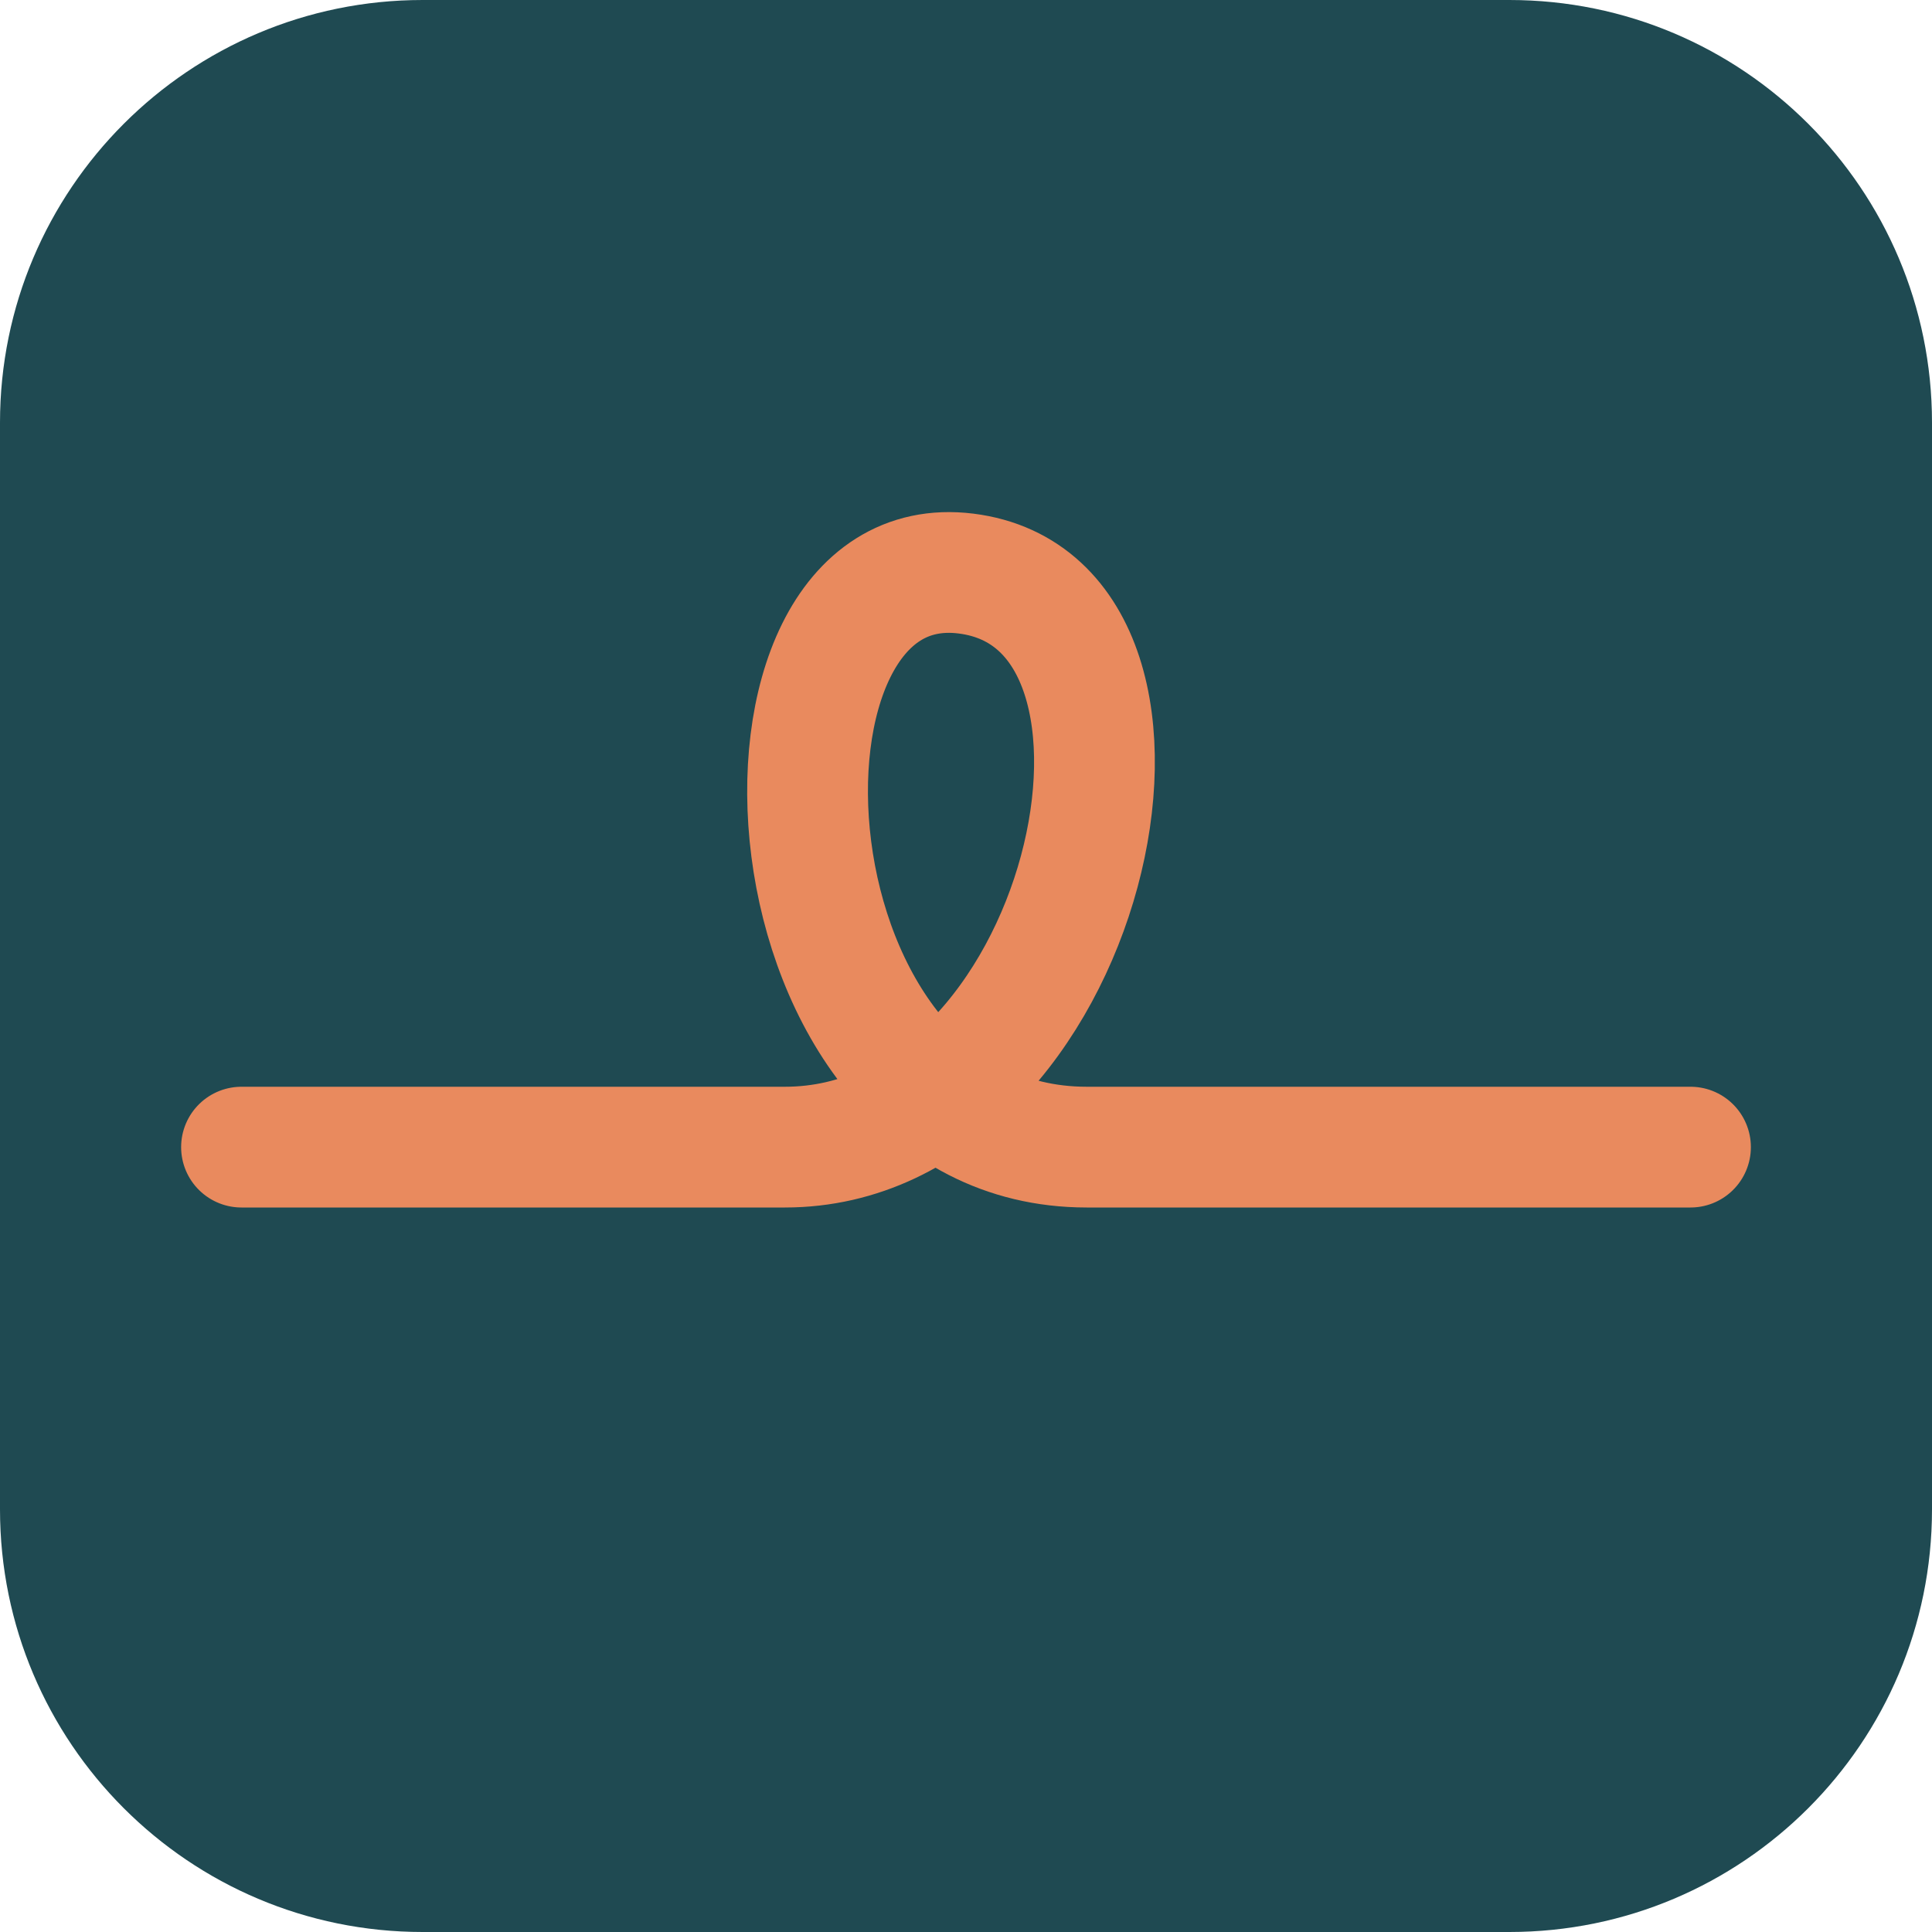
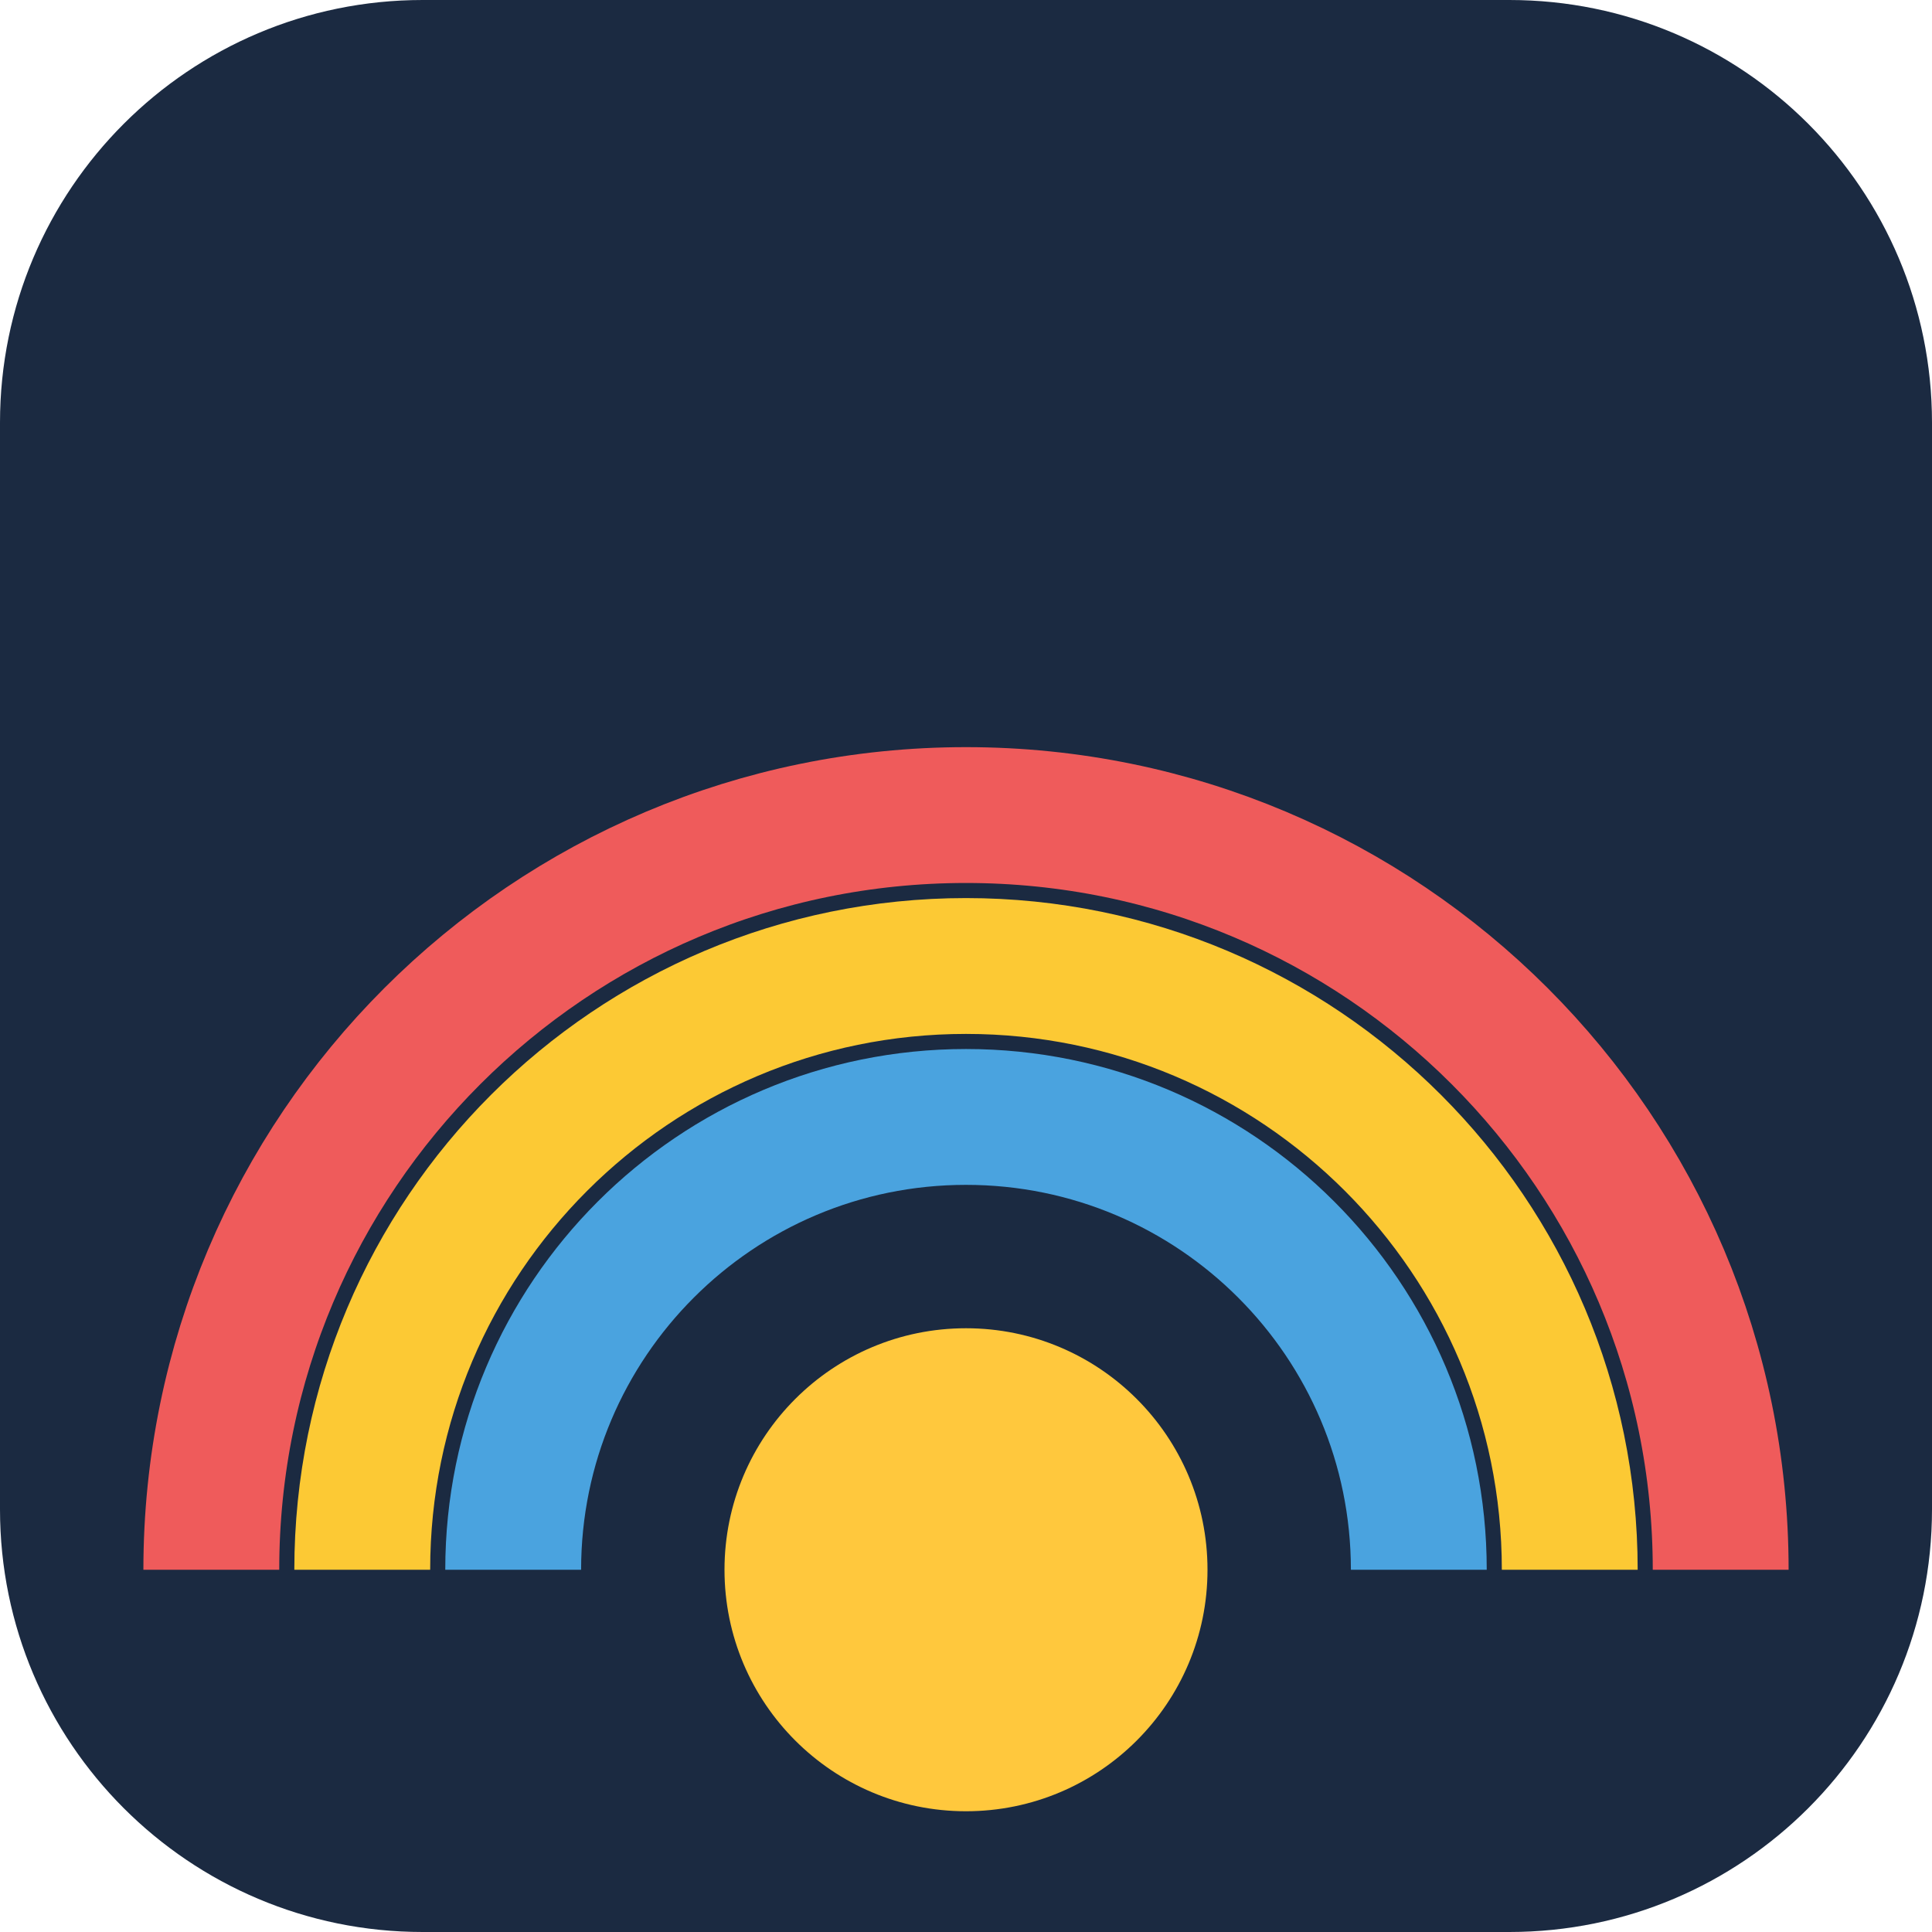
<svg xmlns="http://www.w3.org/2000/svg" viewBox="0 0 64 64">
-   <rect width="64" height="64" rx="14" fill="#1f4a52" />
-   <path d="M8 38 H26 C36 38 40 20 32 19 C24 18 25 38 36 38 H56" fill="none" stroke="#e98a5e" stroke-width="4" stroke-linecap="round" />
+   <rect width="64" height="64" rx="14" fill="#1b2a41" />
+   <g fill="none" stroke-width="4.5">
+     <path d="M7 52a25 25 0 0 1 50 0" stroke="#ef5b5b" />
+     <path d="M12 52a20 20 0 0 1 40 0" stroke="#fcc934" />
+     <path d="M17 52a15 15 0 0 1 30 0" stroke="#4aa3df" />
+   </g>
+   <circle cx="32" cy="52" r="8" fill="#ffc83d" />
</svg>
